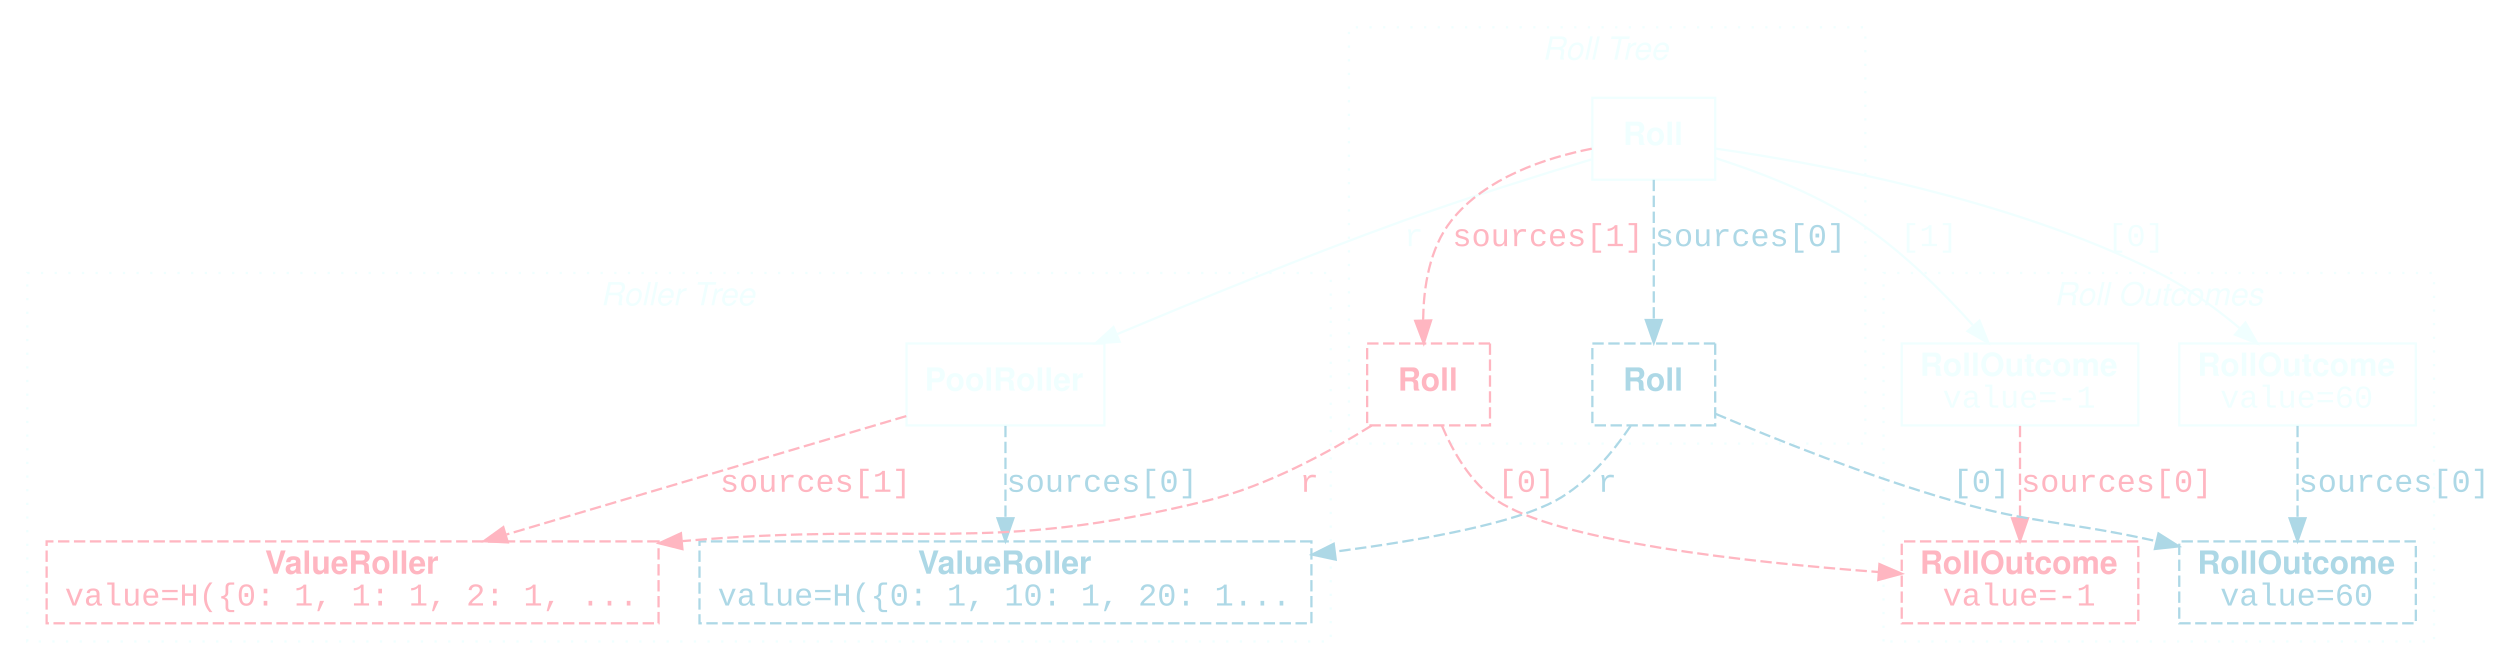
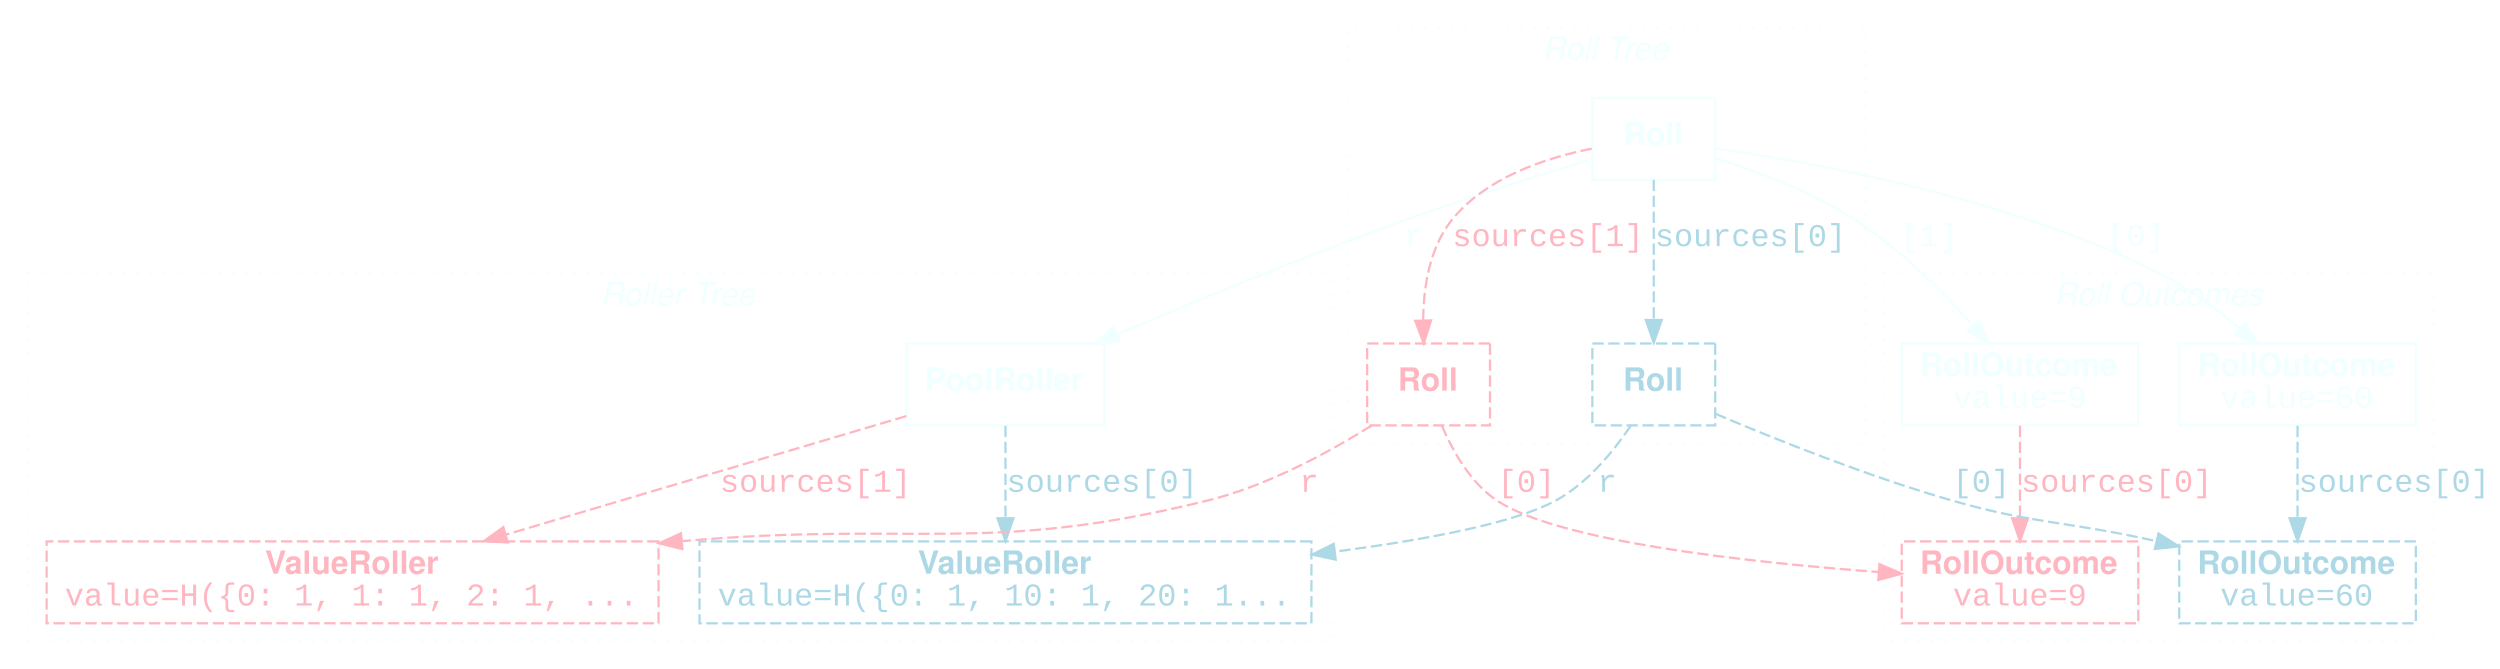
<svg xmlns="http://www.w3.org/2000/svg" width="1099pt" height="294pt" viewBox="0.00 0.00 1099.00 294.00">
  <g id="graph0" class="graph" transform="scale(1 1) rotate(0) translate(4 290)">
    <g id="clust1" class="cluster">
      <polygon fill="transparent" stroke="Azure" stroke-dasharray="1,5" points="589,-95 589,-278 816,-278 816,-95 589,-95" />
      <text text-anchor="start" x="674" y="-263.8" font-family="Helvetica,sans-Serif" font-style="italic" font-size="14.00" fill="Azure">Roll Tree</text>
    </g>
    <g id="clust2" class="cluster">
      <polygon fill="transparent" stroke="Azure" stroke-dasharray="1,5" points="8,-8 8,-170 581,-170 581,-8 8,-8" />
      <text text-anchor="start" x="260" y="-155.8" font-family="Helvetica,sans-Serif" font-style="italic" font-size="14.00" fill="Azure">Roller Tree</text>
    </g>
    <g id="clust3" class="cluster">
      <polygon fill="transparent" stroke="Azure" stroke-dasharray="1,5" points="824,-8 824,-170 1066,-170 1066,-8 824,-8" />
      <text text-anchor="start" x="899" y="-155.8" font-family="Helvetica,sans-Serif" font-style="italic" font-size="14.00" fill="Azure">Roll Outcomes</text>
    </g>
    <g id="node1" class="node">
      <polygon fill="none" stroke="Azure" points="750,-247 696,-247 696,-211 750,-211 750,-247" />
      <text text-anchor="start" x="709.5" y="-226.3" font-family="Helvetica,sans-Serif" font-weight="bold" font-size="14.00" fill="Azure">Roll</text>
    </g>
    <g id="node2" class="node">
      <polygon fill="none" stroke="Azure" points="481.5,-139 394.5,-139 394.5,-103 481.5,-103 481.5,-139" />
      <text text-anchor="start" x="402.5" y="-118.3" font-family="Helvetica,sans-Serif" font-weight="bold" font-size="14.00" fill="Azure">PoolRoller</text>
    </g>
    <g id="edge1" class="edge">
      <path fill="none" stroke="Azure" d="M695.68,-219.95C673.3,-213.2 640.89,-203.08 613,-193 570.02,-177.47 521.96,-157.8 487.09,-143.11" />
      <polygon fill="Azure" stroke="Azure" points="488.2,-139.77 477.63,-139.1 485.47,-146.22 488.2,-139.77" />
      <text text-anchor="middle" x="617.5" y="-181.8" font-family="Courier New" font-size="14.00" fill="Azure">r</text>
    </g>
    <g id="node3" class="node">
      <polygon fill="none" stroke="Azure" points="1058,-139 954,-139 954,-103 1058,-103 1058,-139" />
      <text text-anchor="start" x="962" y="-124.8" font-family="Helvetica,sans-Serif" font-weight="bold" font-size="14.00" fill="Azure">RollOutcome</text>
      <text text-anchor="start" x="972" y="-110.8" font-family="Courier New" font-size="14.00" fill="Azure">value=60</text>
    </g>
    <g id="edge2" class="edge">
      <path fill="none" stroke="Azure" d="M750.27,-224.65C793.5,-218.52 879.55,-203 945,-170 957.63,-163.63 970.15,-154.42 980.54,-145.76" />
      <polygon fill="Azure" stroke="Azure" points="983.09,-148.19 988.37,-139.01 978.51,-142.89 983.09,-148.19" />
      <text text-anchor="middle" x="935" y="-181.8" font-family="Courier New" font-size="14.00" fill="Azure">[0]</text>
    </g>
    <g id="node4" class="node">
      <polygon fill="none" stroke="Azure" points="936,-139 832,-139 832,-103 936,-103 936,-139" />
      <text text-anchor="start" x="840" y="-124.8" font-family="Helvetica,sans-Serif" font-weight="bold" font-size="14.00" fill="Azure">RollOutcome</text>
-       <text text-anchor="start" x="850" y="-110.8" font-family="Courier New" font-size="14.00" fill="Azure">value=-1</text>
+       <text text-anchor="start" x="854.5" y="-110.8" font-family="Courier New" font-size="14.00" fill="Azure">value=9</text>
    </g>
    <g id="edge3" class="edge">
      <path fill="none" stroke="Azure" d="M750.05,-220.51C768.43,-214.69 792.79,-205.49 812,-193 831.37,-180.4 849.86,-161.99 863.25,-147.07" />
      <polygon fill="Azure" stroke="Azure" points="866.18,-149.03 870.13,-139.2 860.91,-144.42 866.18,-149.03" />
      <text text-anchor="middle" x="844" y="-181.8" font-family="Courier New" font-size="14.00" fill="Azure">[1]</text>
    </g>
    <g id="node5" class="node">
      <polygon fill="none" stroke="LightBlue" stroke-dasharray="5,2" points="750,-139 696,-139 696,-103 750,-103 750,-139" />
      <text text-anchor="start" x="709.5" y="-118.3" font-family="Helvetica,sans-Serif" font-weight="bold" font-size="14.00" fill="LightBlue">Roll</text>
    </g>
    <g id="edge8" class="edge">
      <path fill="none" stroke="LightBlue" stroke-dasharray="5,2" d="M723,-210.97C723,-194.38 723,-168.88 723,-149.43" />
      <polygon fill="LightBlue" stroke="LightBlue" points="726.5,-149.34 723,-139.34 719.5,-149.34 726.5,-149.34" />
      <text text-anchor="middle" x="765.5" y="-181.8" font-family="Courier New" font-size="14.00" fill="LightBlue">sources[0]</text>
    </g>
    <g id="node8" class="node">
      <polygon fill="none" stroke="LightPink" stroke-dasharray="5,2" points="651,-139 597,-139 597,-103 651,-103 651,-139" />
      <text text-anchor="start" x="610.5" y="-118.3" font-family="Helvetica,sans-Serif" font-weight="bold" font-size="14.00" fill="LightPink">Roll</text>
    </g>
    <g id="edge9" class="edge">
      <path fill="none" stroke="LightPink" stroke-dasharray="5,2" d="M695.72,-224.63C675.48,-220.62 648.91,-211.9 634,-193 624.41,-180.85 621.78,-163.76 621.61,-149.39" />
      <polygon fill="LightPink" stroke="LightPink" points="625.11,-149.15 621.88,-139.06 618.12,-148.96 625.11,-149.15" />
      <text text-anchor="middle" x="676.5" y="-181.8" font-family="Courier New" font-size="14.00" fill="LightPink">sources[1]</text>
    </g>
    <g id="node6" class="node">
      <polygon fill="none" stroke="LightBlue" stroke-dasharray="5,2" points="572.5,-52 303.5,-52 303.5,-16 572.5,-16 572.5,-52" />
      <text text-anchor="start" x="399.5" y="-37.8" font-family="Helvetica,sans-Serif" font-weight="bold" font-size="14.00" fill="LightBlue">ValueRoller</text>
      <text text-anchor="start" x="311.5" y="-23.8" font-family="Courier New" font-size="14.00" fill="LightBlue">value=H({0: 1, 10: 1, 20: 1...</text>
    </g>
    <g id="edge10" class="edge">
      <path fill="none" stroke="LightBlue" stroke-dasharray="5,2" d="M438,-102.8C438,-91.16 438,-75.55 438,-62.24" />
      <polygon fill="LightBlue" stroke="LightBlue" points="441.5,-62.18 438,-52.18 434.5,-62.18 441.5,-62.18" />
      <text text-anchor="middle" x="480.5" y="-73.8" font-family="Courier New" font-size="14.00" fill="LightBlue">sources[0]</text>
    </g>
    <g id="node9" class="node">
      <polygon fill="none" stroke="LightPink" stroke-dasharray="5,2" points="285.5,-52 16.5,-52 16.5,-16 285.5,-16 285.5,-52" />
      <text text-anchor="start" x="112.5" y="-37.8" font-family="Helvetica,sans-Serif" font-weight="bold" font-size="14.00" fill="LightPink">ValueRoller</text>
      <text text-anchor="start" x="24.5" y="-23.8" font-family="Courier New" font-size="14.00" fill="LightPink">value=H({0: 1, 1: 1, 2: 1, ...</text>
    </g>
    <g id="edge11" class="edge">
      <path fill="none" stroke="LightPink" stroke-dasharray="5,2" d="M394.41,-107.09C347.69,-93.25 272.91,-71.11 218.56,-55.01" />
      <polygon fill="LightPink" stroke="LightPink" points="219.24,-51.56 208.66,-52.08 217.25,-58.27 219.24,-51.56" />
      <text text-anchor="middle" x="354.5" y="-73.8" font-family="Courier New" font-size="14.00" fill="LightPink">sources[1]</text>
    </g>
    <g id="node7" class="node">
      <polygon fill="none" stroke="LightBlue" stroke-dasharray="5,2" points="1058,-52 954,-52 954,-16 1058,-16 1058,-52" />
      <text text-anchor="start" x="962" y="-37.8" font-family="Helvetica,sans-Serif" font-weight="bold" font-size="14.00" fill="LightBlue">RollOutcome</text>
      <text text-anchor="start" x="972" y="-23.8" font-family="Courier New" font-size="14.00" fill="LightBlue">value=60</text>
    </g>
    <g id="edge12" class="edge">
      <path fill="none" stroke="LightBlue" stroke-dasharray="5,2" d="M1006,-102.8C1006,-91.16 1006,-75.55 1006,-62.24" />
      <polygon fill="LightBlue" stroke="LightBlue" points="1009.5,-62.18 1006,-52.18 1002.5,-62.18 1009.5,-62.18" />
      <text text-anchor="middle" x="1048.5" y="-73.8" font-family="Courier New" font-size="14.00" fill="LightBlue">sources[0]</text>
    </g>
    <g id="node10" class="node">
      <polygon fill="none" stroke="LightPink" stroke-dasharray="5,2" points="936,-52 832,-52 832,-16 936,-16 936,-52" />
      <text text-anchor="start" x="840" y="-37.8" font-family="Helvetica,sans-Serif" font-weight="bold" font-size="14.00" fill="LightPink">RollOutcome</text>
-       <text text-anchor="start" x="850" y="-23.8" font-family="Courier New" font-size="14.00" fill="LightPink">value=-1</text>
+       <text text-anchor="start" x="854.5" y="-23.8" font-family="Courier New" font-size="14.00" fill="LightPink">value=9</text>
    </g>
    <g id="edge13" class="edge">
      <path fill="none" stroke="LightPink" stroke-dasharray="5,2" d="M884,-102.8C884,-91.16 884,-75.55 884,-62.24" />
      <polygon fill="LightPink" stroke="LightPink" points="887.5,-62.18 884,-52.18 880.5,-62.18 887.5,-62.18" />
      <text text-anchor="middle" x="926.5" y="-73.8" font-family="Courier New" font-size="14.00" fill="LightPink">sources[0]</text>
    </g>
    <g id="edge4" class="edge">
      <path fill="none" stroke="LightBlue" stroke-dasharray="5,2" d="M712.84,-102.77C705.26,-91.54 693.85,-77.6 680,-70 662.21,-60.23 623.95,-52.88 582.99,-47.5" />
      <polygon fill="LightBlue" stroke="LightBlue" points="583.18,-43.99 572.82,-46.21 582.3,-50.94 583.18,-43.99" />
      <text text-anchor="middle" x="702.5" y="-73.8" font-family="Courier New" font-size="14.00" fill="LightBlue">r</text>
    </g>
    <g id="edge5" class="edge">
      <path fill="none" stroke="LightBlue" stroke-dasharray="5,2" d="M750.14,-108.09C776.32,-96.97 817.27,-80.56 854,-70 890.84,-59.41 903.17,-61.2 944.04,-52.09" />
      <polygon fill="LightBlue" stroke="LightBlue" points="944.87,-55.49 953.82,-49.82 943.29,-48.67 944.87,-55.49" />
      <text text-anchor="middle" x="867" y="-73.8" font-family="Courier New" font-size="14.00" fill="LightBlue">[0]</text>
    </g>
    <g id="edge6" class="edge">
      <path fill="none" stroke="LightPink" stroke-dasharray="5,2" d="M598.96,-102.92C580.11,-91.13 553.12,-76.45 527,-70 429.31,-45.88 399.24,-61.11 295.94,-52.12" />
      <polygon fill="LightPink" stroke="LightPink" points="295.99,-48.61 285.71,-51.17 295.34,-55.58 295.99,-48.61" />
      <text text-anchor="middle" x="571.5" y="-73.8" font-family="Courier New" font-size="14.00" fill="LightPink">r</text>
    </g>
    <g id="edge7" class="edge">
      <path fill="none" stroke="LightPink" stroke-dasharray="5,2" d="M629.85,-102.88C634.59,-91.7 642.4,-77.78 654,-70 680.7,-52.09 763.13,-42.92 821.66,-38.55" />
      <polygon fill="LightPink" stroke="LightPink" points="822.2,-42.02 831.93,-37.81 821.7,-35.04 822.2,-42.02" />
      <text text-anchor="middle" x="667" y="-73.8" font-family="Courier New" font-size="14.00" fill="LightPink">[0]</text>
    </g>
  </g>
</svg>
